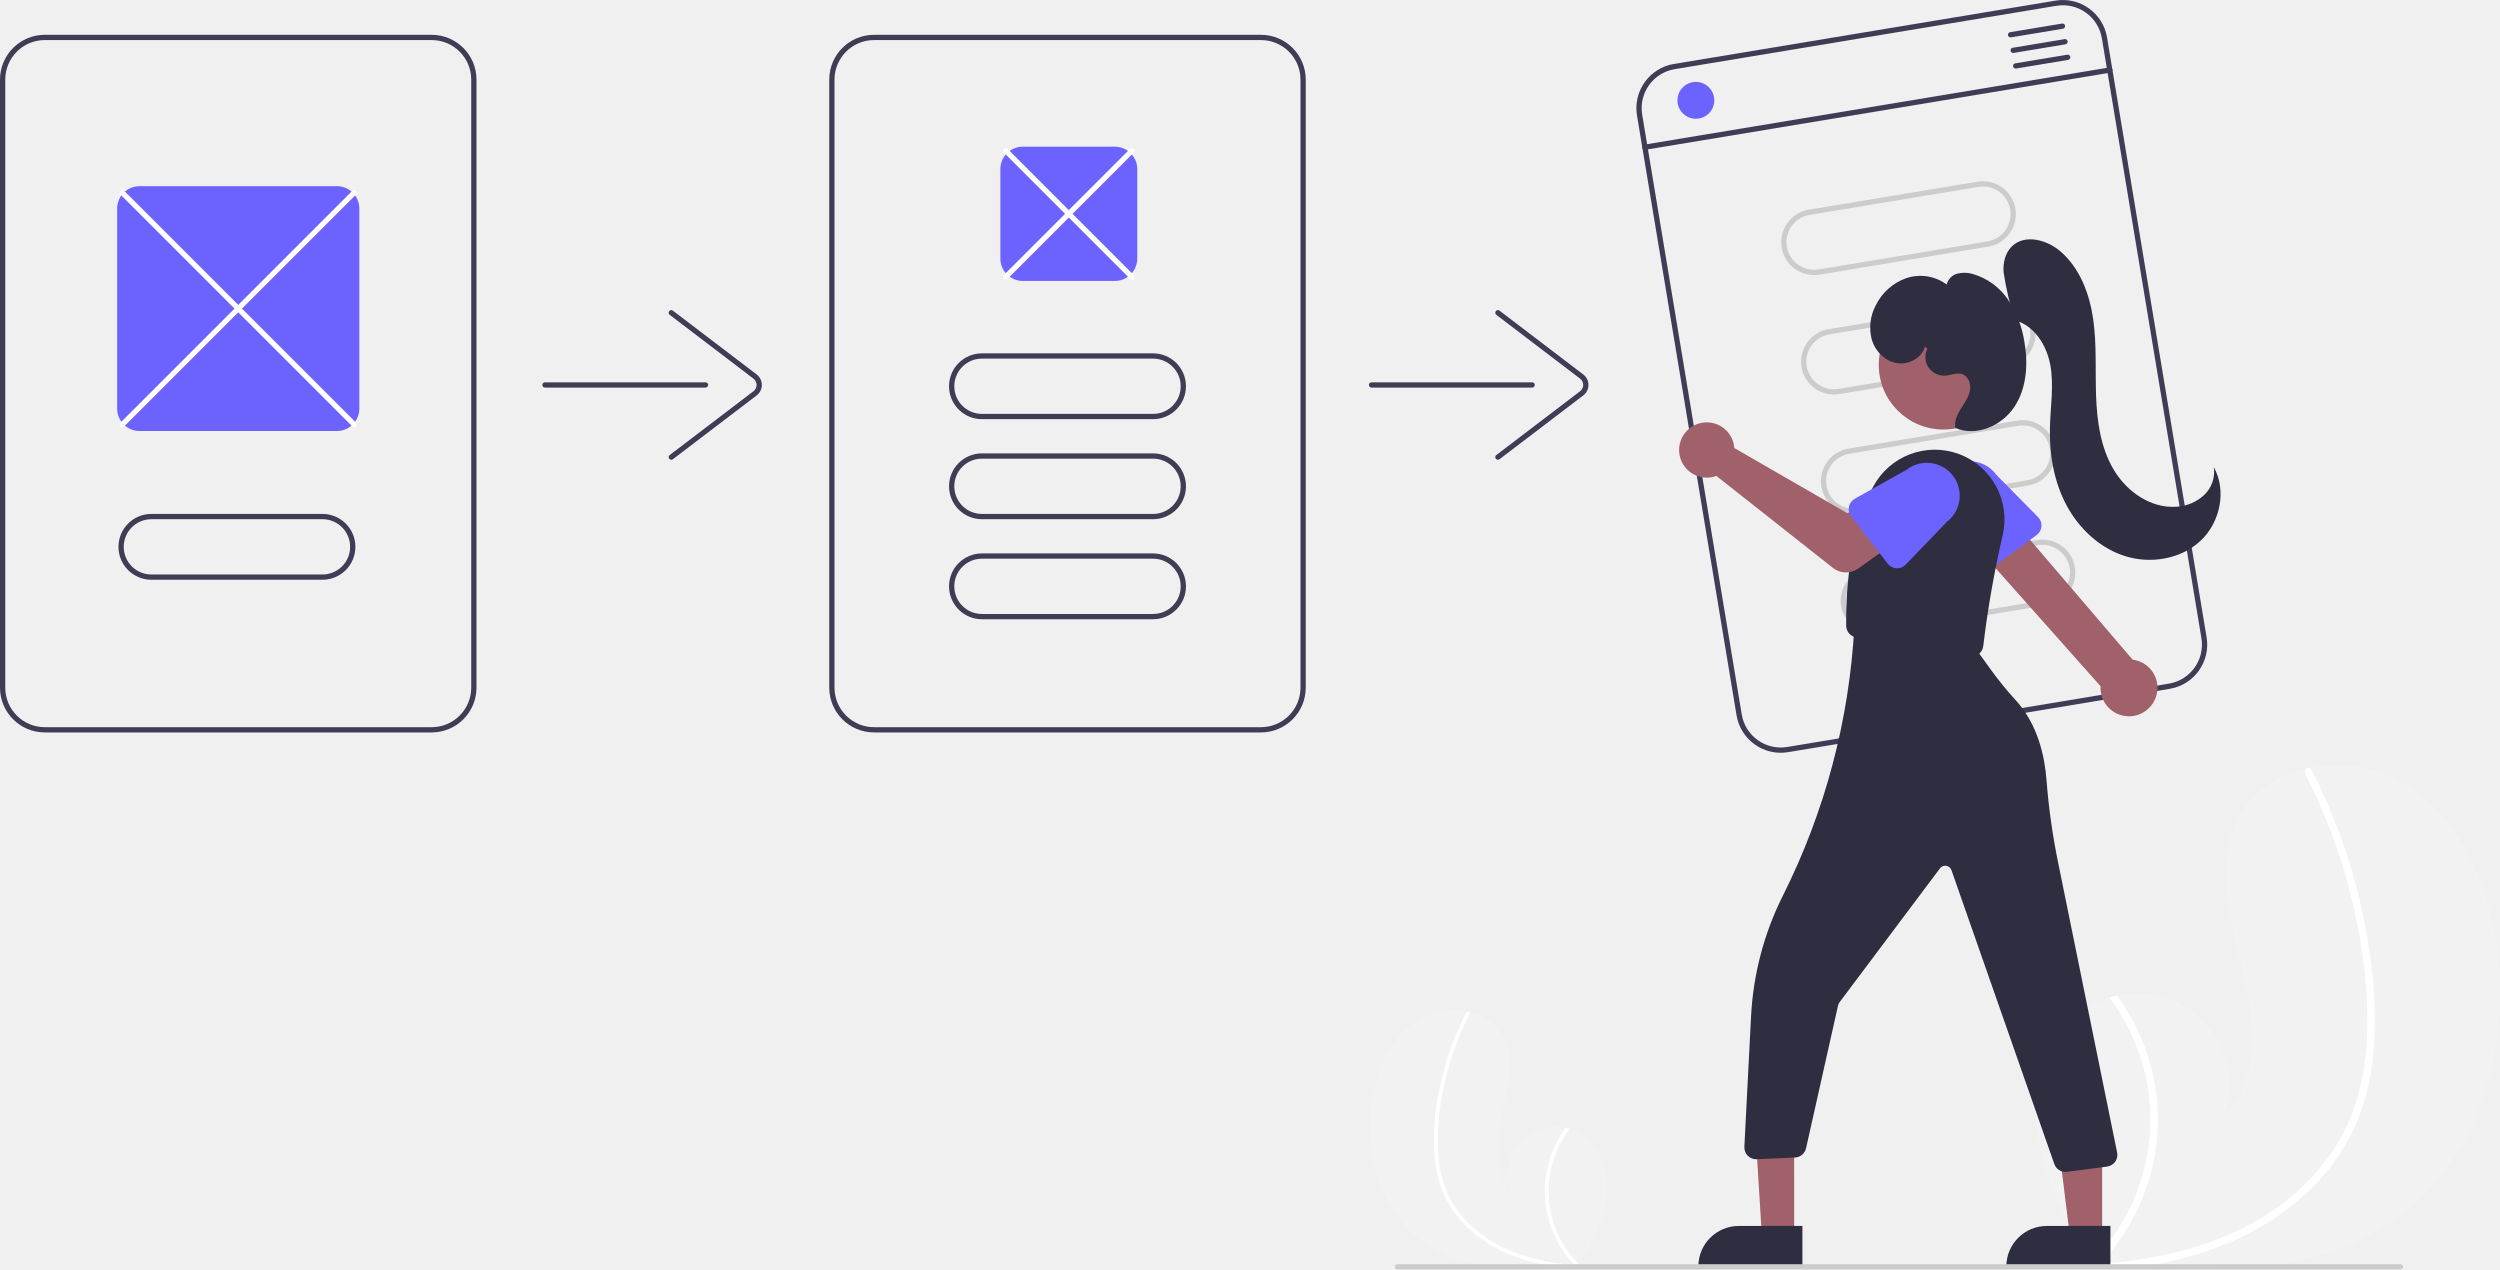
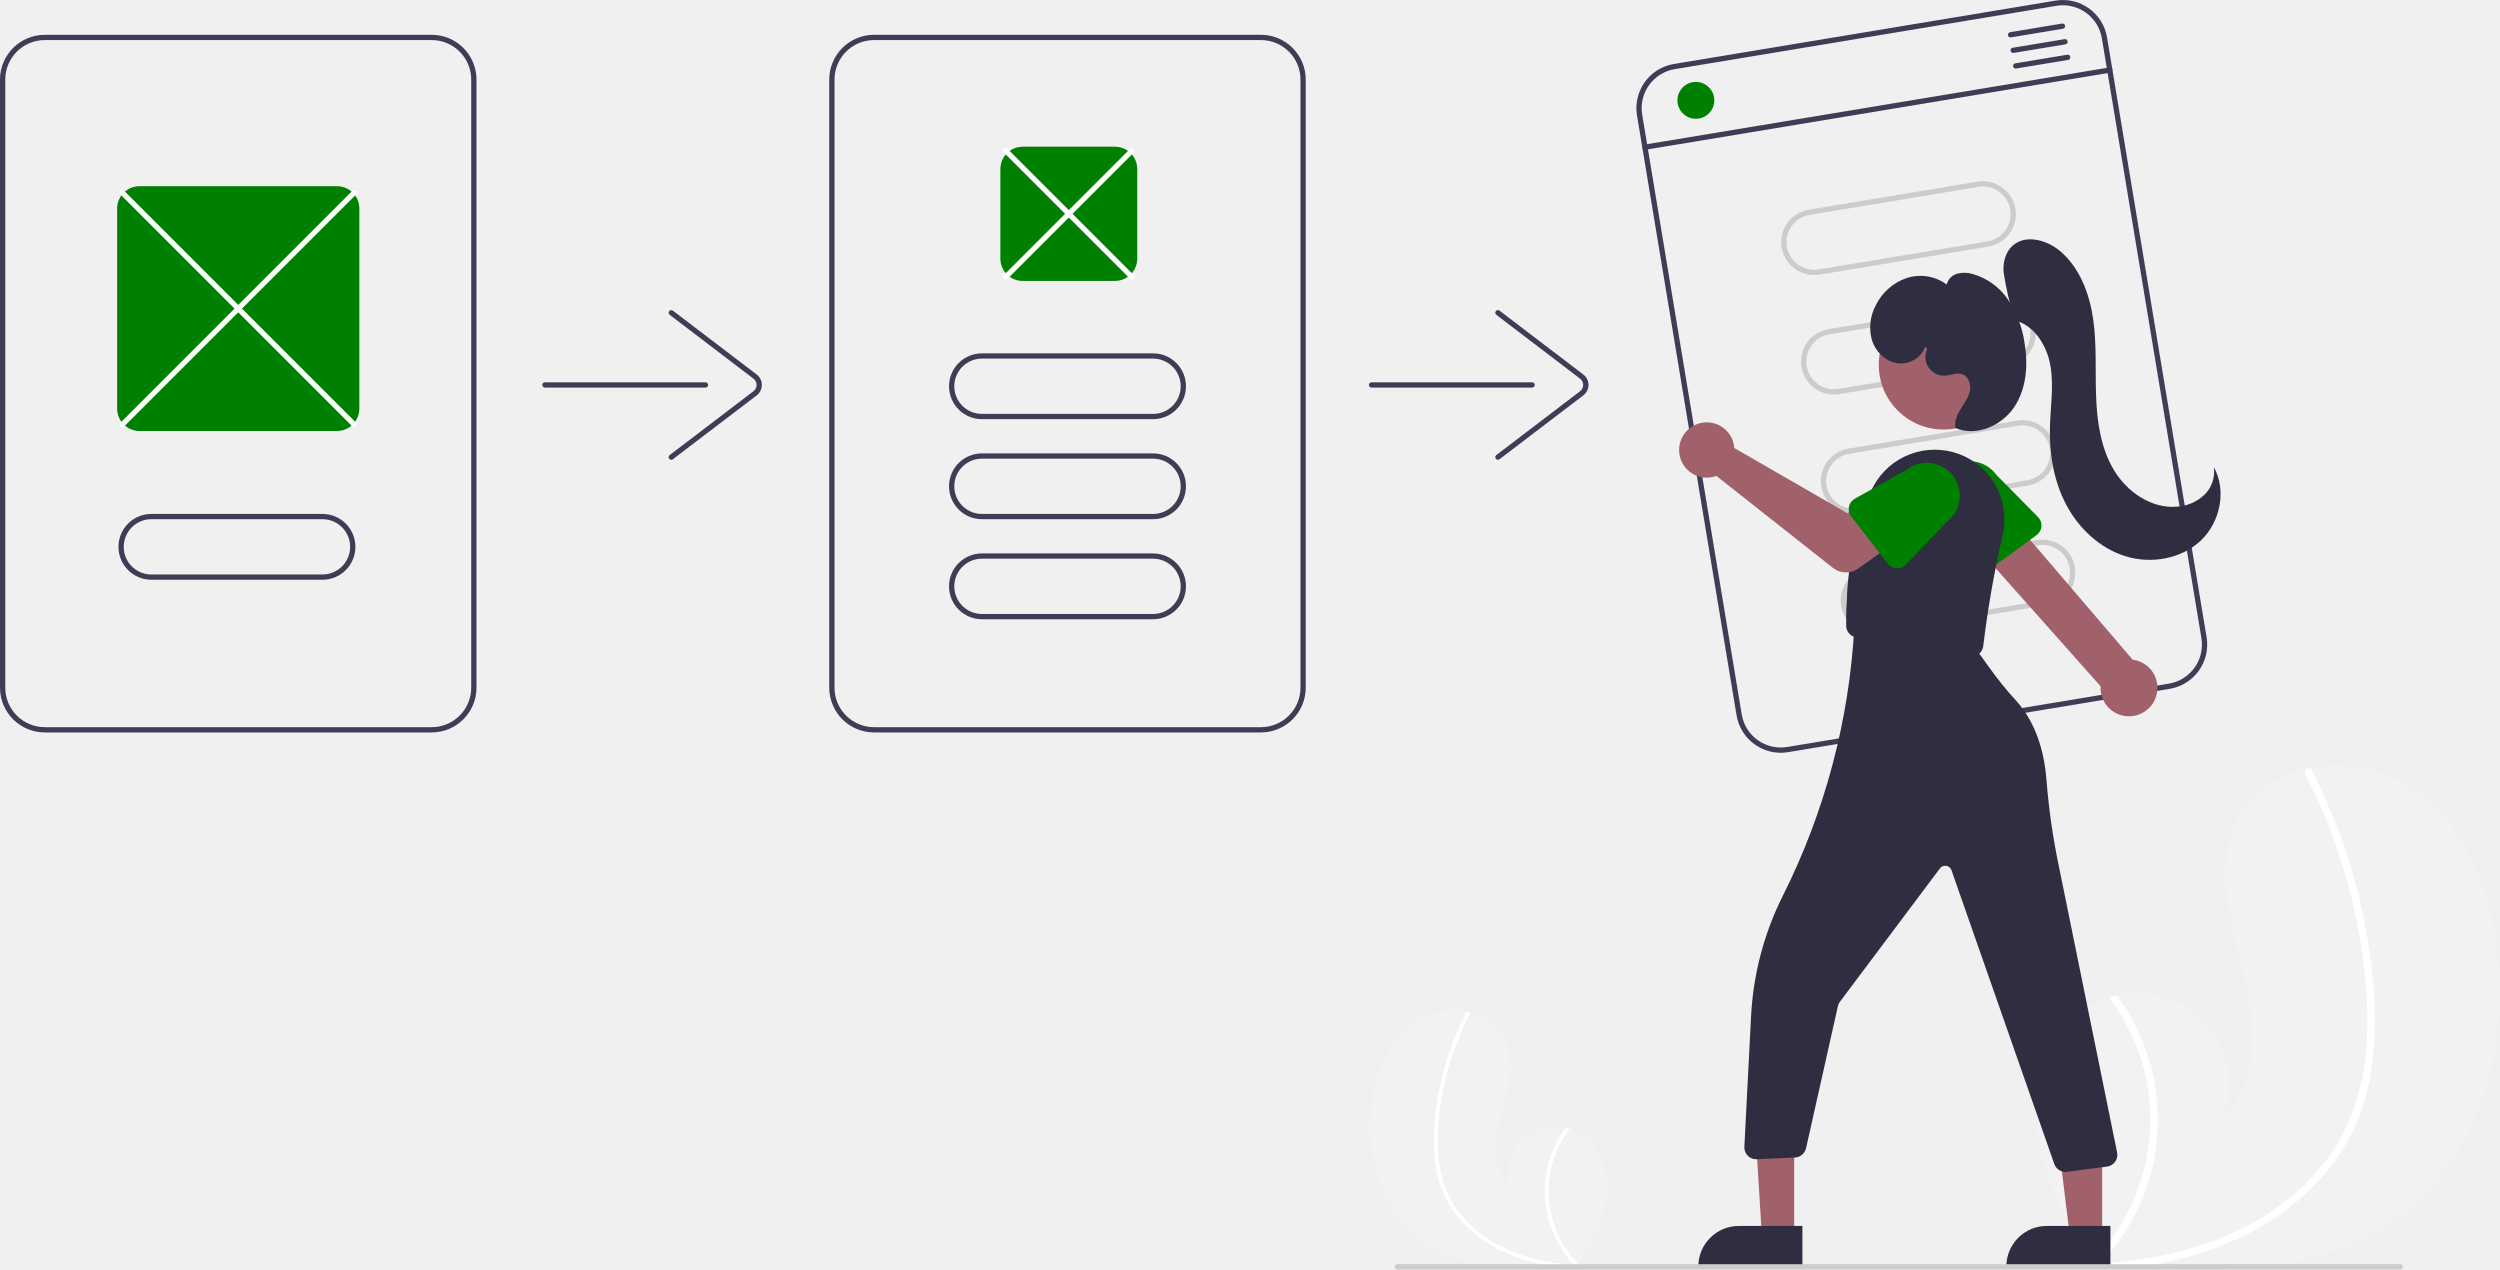
<svg xmlns="http://www.w3.org/2000/svg" id="a3114df7-b6e7-4378-8d7a-972bbe08a3fa" width="949.651" height="482.323" data-name="Layer 1" viewBox="0 0 949.651 482.323">
  <path fill="#f2f2f2" d="M1035.498,671.742c-27.641,19.913-63.463,20.913-98.088,18.466-4.835-.341-9.636-.741-14.392-1.173-.029-.007-.066-.005-.096-.012-.229-.022-.458-.044-.676-.056-.982-.092-1.964-.184-2.936-.276l.23.438.721,1.36c-.259-.455-.518-.901-.777-1.356-.076-.137-.162-.273-.237-.409-8.97-15.609-17.866-31.792-20.136-49.615-2.346-18.5,4.247-39.449,20.529-48.542a32.856,32.856,0,0,1,6.742-2.824c.974-.296,1.961-.536,2.959-.748a35.217,35.217,0,0,1,40.955,45.781c13.805-14.155,11.229-37.119,6.468-56.311-4.771-19.191-10.547-40.546-.843-57.784,5.394-9.595,14.88-15.547,25.526-17.946.327-.07.653-.141.98-.202a51.397,51.397,0,0,1,36.926,6.47c20.356,12.827,30.811,37.148,34.204,60.973C1079.023,606.314,1066.924,649.1,1035.498,671.742Z" transform="translate(-125.1743 -208.8385)" />
  <path fill="#fff" d="M1026.573,610.285a87.371,87.371,0,0,1-6.03,24.621,75.866,75.866,0,0,1-11.779,19.24c-9.935,11.951-23.071,20.936-37.337,26.922a139.897,139.897,0,0,1-34.017,9.14c-4.835-.341-9.636-.741-14.392-1.173-.029-.007-.066-.005-.096-.012-.229-.022-.458-.044-.676-.056-.982-.092-1.964-.184-2.936-.276l.23.438.721,1.36c-.259-.455-.518-.901-.777-1.356-.076-.137-.162-.273-.237-.409A77.332,77.332,0,0,0,940.919,621.075a77.995,77.995,0,0,0-14.537-33.333c.974-.296,1.961-.536,2.959-.748a80.865,80.865,0,0,1,7.376,12.217,79.236,79.236,0,0,1,6.836,49.293,81.01,81.01,0,0,1-20.525,40.407c.923-.065,1.856-.14,2.768-.224,17.284-1.464,34.532-5.18,50.209-12.791a90.428,90.428,0,0,0,33.876-27.796c9.494-13.094,13.678-28.844,14.397-44.852.762-17.138-1.462-34.577-5.373-51.243a215.082,215.082,0,0,0-18.073-49.23,1.546,1.546,0,0,1,.614-2.041,1.315,1.315,0,0,1,.98-.202,1.145,1.145,0,0,1,.756.648c.988,1.929,1.958,3.858,2.891,5.81a217.523,217.523,0,0,1,17.028,51.075C1026.537,575.106,1028.371,592.932,1026.573,610.285Z" transform="translate(-125.1743 -208.8385)" />
  <path fill="#f2f2f2" d="M665.656,680.541c14.12,10.172,32.418,10.683,50.105,9.433,2.47-.174,4.922-.379,7.352-.599.015-.004.034-.002.049-.006.117-.011.234-.022.345-.029.501-.047,1.003-.094,1.5-.141l-.117.224-.368.695c.132-.233.265-.46.397-.693.039-.07.083-.139.121-.209,4.582-7.973,9.126-16.24,10.286-25.345,1.198-9.45-2.169-20.151-10.487-24.796a16.784,16.784,0,0,0-3.444-1.442c-.497-.151-1.002-.274-1.511-.382a17.99,17.99,0,0,0-20.921,23.386c-7.052-7.231-5.736-18.961-3.304-28.765,2.437-9.803,5.388-20.712.431-29.517a19.465,19.465,0,0,0-13.039-9.167c-.167-.036-.333-.072-.501-.103a26.254,26.254,0,0,0-18.862,3.305c-10.398,6.552-15.739,18.976-17.472,31.146C643.422,647.119,649.602,668.975,665.656,680.541Z" transform="translate(-125.1743 -208.8385)" />
  <path fill="#fff" d="M670.215,649.147a44.631,44.631,0,0,0,3.08,12.577,38.754,38.754,0,0,0,6.017,9.828,49.653,49.653,0,0,0,19.073,13.752,71.462,71.462,0,0,0,17.376,4.669c2.47-.174,4.922-.379,7.352-.599.015-.004.034-.002.049-.006.117-.011.234-.022.345-.029.501-.047,1.003-.094,1.5-.141l-.117.224-.368.695c.132-.233.265-.46.397-.693.039-.07.083-.139.121-.209a39.503,39.503,0,0,1-11.071-34.556,39.841,39.841,0,0,1,7.426-17.027c-.497-.151-1.002-.274-1.511-.382a41.308,41.308,0,0,0-3.768,6.241,40.475,40.475,0,0,0-3.492,25.18,41.381,41.381,0,0,0,10.484,20.64c-.472-.033-.948-.072-1.414-.114a72.559,72.559,0,0,1-25.648-6.534,46.192,46.192,0,0,1-17.304-14.199c-4.85-6.689-6.987-14.734-7.354-22.911a96.69,96.69,0,0,1,2.744-26.176,109.868,109.868,0,0,1,9.232-25.148.79.79,0,0,0-.314-1.043.672.672,0,0,0-.501-.103.585.585,0,0,0-.386.331c-.505.985-1,1.971-1.477,2.968a111.115,111.115,0,0,0-8.698,26.09A89.455,89.455,0,0,0,670.215,649.147Z" transform="translate(-125.1743 -208.8385)" />
  <path fill="#3f3d56" d="M289.174,222.062h-147a17.024,17.024,0,0,0-17,17v231a17.024,17.024,0,0,0,17,17h147a17.024,17.024,0,0,0,17-17v-231A17.024,17.024,0,0,0,289.174,222.062Zm15,248a15.018,15.018,0,0,1-15,15h-147a15.018,15.018,0,0,1-15-15v-231a15.018,15.018,0,0,1,15-15h147a15.018,15.018,0,0,1,15,15Z" transform="translate(-125.1743 -208.8385)" />
  <path fill="#3f3d56" d="M604.174,487.062h-147a17.019,17.019,0,0,1-17-17v-231a17.019,17.019,0,0,1,17-17h147a17.019,17.019,0,0,1,17,17v231A17.019,17.019,0,0,1,604.174,487.062Zm-147-263a15.017,15.017,0,0,0-15,15v231a15.017,15.017,0,0,0,15,15h147a15.017,15.017,0,0,0,15-15v-231a15.017,15.017,0,0,0-15-15Z" transform="translate(-125.1743 -208.8385)" />
  <path fill="#3f3d56" d="M393.174,356.062h-61a1,1,0,0,1,0-2h61a1,1,0,0,1,0,2Z" transform="translate(-125.1743 -208.8385)" />
  <path fill="#3f3d56" d="M380.175,383.487a1,1,0,0,1-.607-1.795l31.823-24.244a3,3,0,0,0,0-4.772L379.568,328.431a1.0 1,0,0,1,1.212-1.591l31.823,24.244a4.999,4.999,0,0,1,0,7.954l-31.823,24.244A.994.994,0,0,1,380.175,383.487Z" transform="translate(-125.1743 -208.8385)" />
  <path fill="#3f3d56" d="M707.174,356.062h-61a1,1,0,0,1,0-2h61a1,1,0,0,1,0,2Z" transform="translate(-125.1743 -208.8385)" />
  <path fill="#3f3d56" d="M694.175,383.487a1,1,0,0,1-.607-1.795l31.823-24.244a3,3,0,0,0,0-4.772L693.568,328.431a1.0 1,0,0,1,1.212-1.591l31.823,24.244a4.999,4.999,0,0,1,0,7.954l-31.823,24.244A.994.994,0,0,1,694.175,383.487Z" transform="translate(-125.1743 -208.8385)" />
-   <path fill="#6c63ff" d="M548.674,315.562h-35a8.509,8.509,0,0,1-8.5-8.5v-34a8.509,8.509,0,0,1,8.5-8.5h35a8.51,8.51,0,0,1,8.5,8.5v34A8.509,8.509,0,0,1,548.674,315.562Z" transform="translate(-125.1743 -208.8385)" />
+   <path fill="green" d="M548.674,315.562h-35a8.509,8.509,0,0,1-8.5-8.5v-34a8.509,8.509,0,0,1,8.5-8.5h35a8.51,8.51,0,0,1,8.5,8.5v34A8.509,8.509,0,0,1,548.674,315.562Z" transform="translate(-125.1743 -208.8385)" />
  <path fill="#fff" d="M555.174,315.062a.996.996,0,0,1-.707-.293l-48-48a1.0 1,0,1,1,1.414-1.414l48,48a1,1,0,0,1-.707,1.707Z" transform="translate(-125.1743 -208.8385)" />
  <path fill="#fff" d="M507.174,315.062a1,1,0,0,1-.707-1.707l48-48a1.0 1,0,1,1,1.414,1.414l-48,48A.996.996,0,0,1,507.174,315.062Z" transform="translate(-125.1743 -208.8385)" />
  <path fill="#3f3d56" d="M563.174,368.062h-65a12.5,12.5,0,0,1,0-25h65a12.5,12.5,0,0,1,0,25Zm-65-23a10.5,10.5,0,0,0,0,21h65a10.5,10.5,0,0,0,0-21Z" transform="translate(-125.1743 -208.8385)" />
  <path fill="#3f3d56" d="M563.174,406.062h-65a12.5,12.5,0,0,1,0-25h65a12.5,12.5,0,0,1,0,25Zm-65-23a10.5,10.5,0,0,0,0,21h65a10.5,10.5,0,0,0,0-21Z" transform="translate(-125.1743 -208.8385)" />
  <path fill="#3f3d56" d="M563.174,444.062h-65a12.5,12.5,0,0,1,0-25h65a12.5,12.5,0,0,1,0,25Zm-65-23a10.5,10.5,0,0,0,0,21h65a10.5,10.5,0,0,0,0-21Z" transform="translate(-125.1743 -208.8385)" />
  <path fill="#3f3d56" d="M906.006,209.069,760.989,233.137a17.024,17.024,0,0,0-13.987,19.554L784.823,480.574a17.024,17.024,0,0,0,19.554,13.987l145.016-24.068a17.024,17.024,0,0,0,13.987-19.554L925.56,223.057A17.024,17.024,0,0,0,906.006,209.069ZM961.408,451.267a15.018,15.018,0,0,1-12.342,17.253L804.049,492.588A15.018,15.018,0,0,1,786.796,480.246l-37.821-227.883a15.018,15.018,0,0,1,12.342-17.253L906.333,211.042A15.018,15.018,0,0,1,923.587,223.384Z" transform="translate(-125.1743 -208.8385)" />
  <path fill="#ccc" d="M880.46,302.513l-64.123,10.642a12.5,12.5,0,0,1-4.093-24.663l64.123-10.642a12.5,12.5,0,0,1,4.093,24.663ZM812.572,290.465a10.5,10.5,0,0,0,3.438,20.717l64.123-10.642a10.5,10.5,0,0,0-3.438-20.717Z" transform="translate(-125.1743 -208.8385)" />
  <path fill="#ccc" d="M887.992,347.892l-64.123,10.642a12.5,12.5,0,1,1-4.093-24.663l64.123-10.642a12.5,12.5,0,0,1,4.093,24.663ZM820.103,335.845a10.5,10.5,0,0,0,3.438,20.717L887.664,345.919a10.5,10.5,0,0,0-3.438-20.717Z" transform="translate(-125.1743 -208.8385)" />
  <path fill="#ccc" d="M895.523,393.271l-64.123,10.642a12.5,12.5,0,1,1-4.093-24.663l64.123-10.642a12.5,12.5,0,0,1,4.093,24.663Zm-67.889-12.047a10.5,10.5,0,1,0,3.438,20.717l64.123-10.642a10.5,10.5,0,1,0-3.438-20.717Z" transform="translate(-125.1743 -208.8385)" />
  <path fill="#ccc" d="M903.054,438.651l-64.123,10.642a12.5,12.5,0,0,1-4.093-24.663l64.123-10.642a12.5,12.5,0,0,1,4.093,24.663Zm-67.889-12.047a10.5,10.5,0,1,0,3.438,20.717L902.727,436.678a10.5,10.5,0,0,0-3.438-20.717Z" transform="translate(-125.1743 -208.8385)" />
  <path fill="#3f3d56" d="M926.766,236.433l-176.585,29.307a1,1,0,1,1-.327-1.973l176.585-29.307a1,1,0,1,1,.327,1.973Z" transform="translate(-125.1743 -208.8385)" />
-   <circle cx="644.19" cy="38.114" r="7" fill="#6c63ff" />
+   <circle cx="644.19" cy="38.114" r="7" fill="green" />
  <path fill="#3f3d56" d="M908.793,219.757l-19.73,3.275a1,1,0,0,1-.327-1.973l19.73-3.275a1,1,0,0,1,.327,1.973Z" transform="translate(-125.1743 -208.8385)" />
  <path fill="#3f3d56" d="M909.776,225.676l-19.73,3.275a1,1,0,0,1-.327-1.973l19.73-3.275a1,1,0,0,1,.327,1.973Z" transform="translate(-125.1743 -208.8385)" />
  <path fill="#3f3d56" d="M910.758,231.595l-19.73,3.275a1,1,0,1,1-.327-1.973l19.73-3.275a1,1,0,1,1,.327,1.973Z" transform="translate(-125.1743 -208.8385)" />
-   <path fill="#6c63ff" d="M253.174,372.562h-75a8.509,8.509,0,0,1-8.5-8.5v-76a8.509,8.509,0,0,1,8.5-8.5h75a8.51,8.51,0,0,1,8.5,8.5v76A8.509,8.509,0,0,1,253.174,372.562Z" transform="translate(-125.1743 -208.8385)" />
+   <path fill="green" d="M253.174,372.562h-75a8.509,8.509,0,0,1-8.5-8.5v-76a8.509,8.509,0,0,1,8.5-8.5h75a8.51,8.51,0,0,1,8.5,8.5v76A8.509,8.509,0,0,1,253.174,372.562Z" transform="translate(-125.1743 -208.8385)" />
  <path fill="#3f3d56" d="M247.674,429.062h-65a12.5,12.5,0,1,1,0-25h65a12.5,12.5,0,1,1,0,25Zm-65-23a10.5,10.5,0,1,0,0,21h65a10.5,10.5,0,1,0,0-21Z" transform="translate(-125.1743 -208.8385)" />
  <path fill="#fff" d="M259.674,371.062a.997.997,0,0,1-.707-.293l-88-88a1,1,0,1,1,1.414-1.414l88,88a1,1,0,0,1-.707,1.707Z" transform="translate(-125.1743 -208.8385)" />
  <path fill="#fff" d="M171.674,371.062a1,1,0,0,1-.707-1.707l88-88a1,1,0,1,1,1.414,1.414l-88,88A.997.997,0,0,1,171.674,371.062Z" transform="translate(-125.1743 -208.8385)" />
  <path fill="#a0616a" d="M944.228,473.251a10.743,10.743,0,0,0-8.95-13.829l-51.333-59.983-11.973,12.571,51.131,57.513a10.801,10.801,0,0,0,21.125,3.728Z" transform="translate(-125.1743 -208.8385)" />
-   <path fill="#6c63ff" d="M898.815,412.075l-18.349,13.411a4.5,4.5,0,0,1-6.638-1.539l-10.545-20.056A12.497,12.497,0,0,1,883.506,389.202l15.859,16.081a4.5,4.5,0,0,1-.55,6.792Z" transform="translate(-125.1743 -208.8385)" />
+   <path fill="green" d="M898.815,412.075l-18.349,13.411a4.5,4.5,0,0,1-6.638-1.539l-10.545-20.056A12.497,12.497,0,0,1,883.506,389.202l15.859,16.081a4.5,4.5,0,0,1-.55,6.792Z" transform="translate(-125.1743 -208.8385)" />
  <circle cx="738.233" cy="138.601" r="24.561" fill="#a0616a" />
  <path fill="#2f2e41" d="M874.076,458.248a4.56,4.56,0,0,1-.76-.063l-43.095-7.254a4.492,4.492,0,0,1-3.753-4.367c-.131-9.859.607-34.748,10.266-52.876A26.491,26.491,0,0,1,885.93,412.073a392.997,392.997,0,0,0-7.402,42.21,4.497,4.497,0,0,1-4.452,3.965Z" transform="translate(-125.1743 -208.8385)" />
  <path fill="#a0616a" d="M783.723,377.377a10.526,10.526,0,0,1,.239,1.64l42.957,24.782,10.441-6.011L848.492,412.36l-17.45,12.438a8,8,0,0,1-9.598-.234l-44.297-34.946a10.497,10.497,0,1,1,6.576-12.241Z" transform="translate(-125.1743 -208.8385)" />
-   <path fill="#6c63ff" d="M827.51,401.322a4.495,4.495,0,0,1,2.211-3.025l19.713-11.023a12.497,12.497,0,0,1,15.327,19.744l-15.717,16.321a4.5,4.5,0,0,1-6.804-.373l-13.884-17.994A4.495,4.495,0,0,1,827.51,401.322Z" transform="translate(-125.1743 -208.8385)" />
+   <path fill="green" d="M827.51,401.322a4.495,4.495,0,0,1,2.211-3.025l19.713-11.023a12.497,12.497,0,0,1,15.327,19.744l-15.717,16.321a4.5,4.5,0,0,1-6.804-.373l-13.884-17.994A4.495,4.495,0,0,1,827.51,401.322Z" transform="translate(-125.1743 -208.8385)" />
  <polygon fill="#a0616a" points="681.537 469.689 669.277 469.689 666.391 422.554 681.539 422.401 681.537 469.689" />
  <path fill="#2f2e41" d="M809.838,690.412l-39.531-.001v-.5A15.386,15.386,0,0,1,785.694,674.524h.001l24.144.001Z" transform="translate(-125.1743 -208.8385)" />
  <polygon fill="#a0616a" points="798.537 469.689 786.277 469.689 780.445 422.401 798.539 422.401 798.537 469.689" />
  <path fill="#2f2e41" d="M926.838,690.412l-39.531-.001v-.5A15.386,15.386,0,0,1,902.694,674.524h.001l24.144.001Z" transform="translate(-125.1743 -208.8385)" />
  <path fill="#2f2e41" d="M909.773,654.006a4.523,4.523,0,0,1-4.253-3.014L866.451,539.365a2.5,2.5,0,0,0-4.36-.674l-38.111,50.813a3.535,3.535,0,0,0-.615,1.335l-12.144,54.18a4.508,4.508,0,0,1-4.187,3.511l-14.545.661a4.448,4.448,0,0,1-3.396-1.322,4.506,4.506,0,0,1-1.303-3.402l2.536-49.452a115.399,115.399,0,0,1,12.104-45.972A259.338,259.338,0,0,0,829.566,446.865l.031-.554,44.752,7.12,6.718,9.302a128.631,128.631,0,0,0,9.725,12.016c8.556,9.276,11.124,21.683,11.772,30.456a253.547,253.547,0,0,0,4.57,32.089L929.327,646.355a4.5,4.5,0,0,1-3.763,5.629l-15.215,1.984A4.418,4.418,0,0,1,909.773,654.006Z" transform="translate(-125.1743 -208.8385)" />
  <path fill="#2f2e41" d="M890.565,330.392a108.931,108.931,0,0,1-4.305-18.145c-.287-3.587.632-7.446,3.244-9.92,4.888-4.631,13.193-2.425,18.305,1.958,7.388,6.334,11.072,16.069,12.465,25.7s.78,19.425,1.115,29.151,1.726,19.726,6.684,28.099,14.159,14.801,23.865,14.088a16.795,16.795,0,0,0,10.514-4.456,12.191,12.191,0,0,0,3.661-10.586c4.96,8.882,2.446,20.921-4.953,27.904s-18.78,8.957-28.507,5.975-17.733-10.457-22.515-19.437-6.534-19.353-6.28-29.524c.195-7.81,1.523-15.684.203-23.385s-6.139-15.519-13.738-17.332Z" transform="translate(-125.1743 -208.8385)" />
  <path fill="#2f2e41" d="M856.438,340.516c-1.296,4.328-6.251,6.997-10.71,6.265s-8.124-4.403-9.479-8.713a17.938,17.938,0,0,1,1.402-13.151,20.478,20.478,0,0,1,11.717-10.437,16.814,16.814,0,0,1,15.289,2.443,5.623,5.623,0,0,1,3.929-4.109,10.745,10.745,0,0,1,5.897.087,24.296,24.296,0,0,1,13.522,9.837,39.536,39.536,0,0,1,6.129,15.798c1.509,8.469.952,17.722-3.804,24.89s-14.487,11.4-22.381,7.982c-.492-2.516.674-5.05,2.023-7.231s2.948-4.305,3.466-6.816-.475-5.583-2.904-6.404c-2.072-.701-4.282.434-6.465.572a7.084,7.084,0,0,1-6.795-10.207Z" transform="translate(-125.1743 -208.8385)" />
  <path fill="#ccc" d="M1036.989,691.062h-381a1,1,0,0,1,0-2h381a1,1,0,0,1,0,2Z" transform="translate(-125.1743 -208.8385)" />
</svg>
